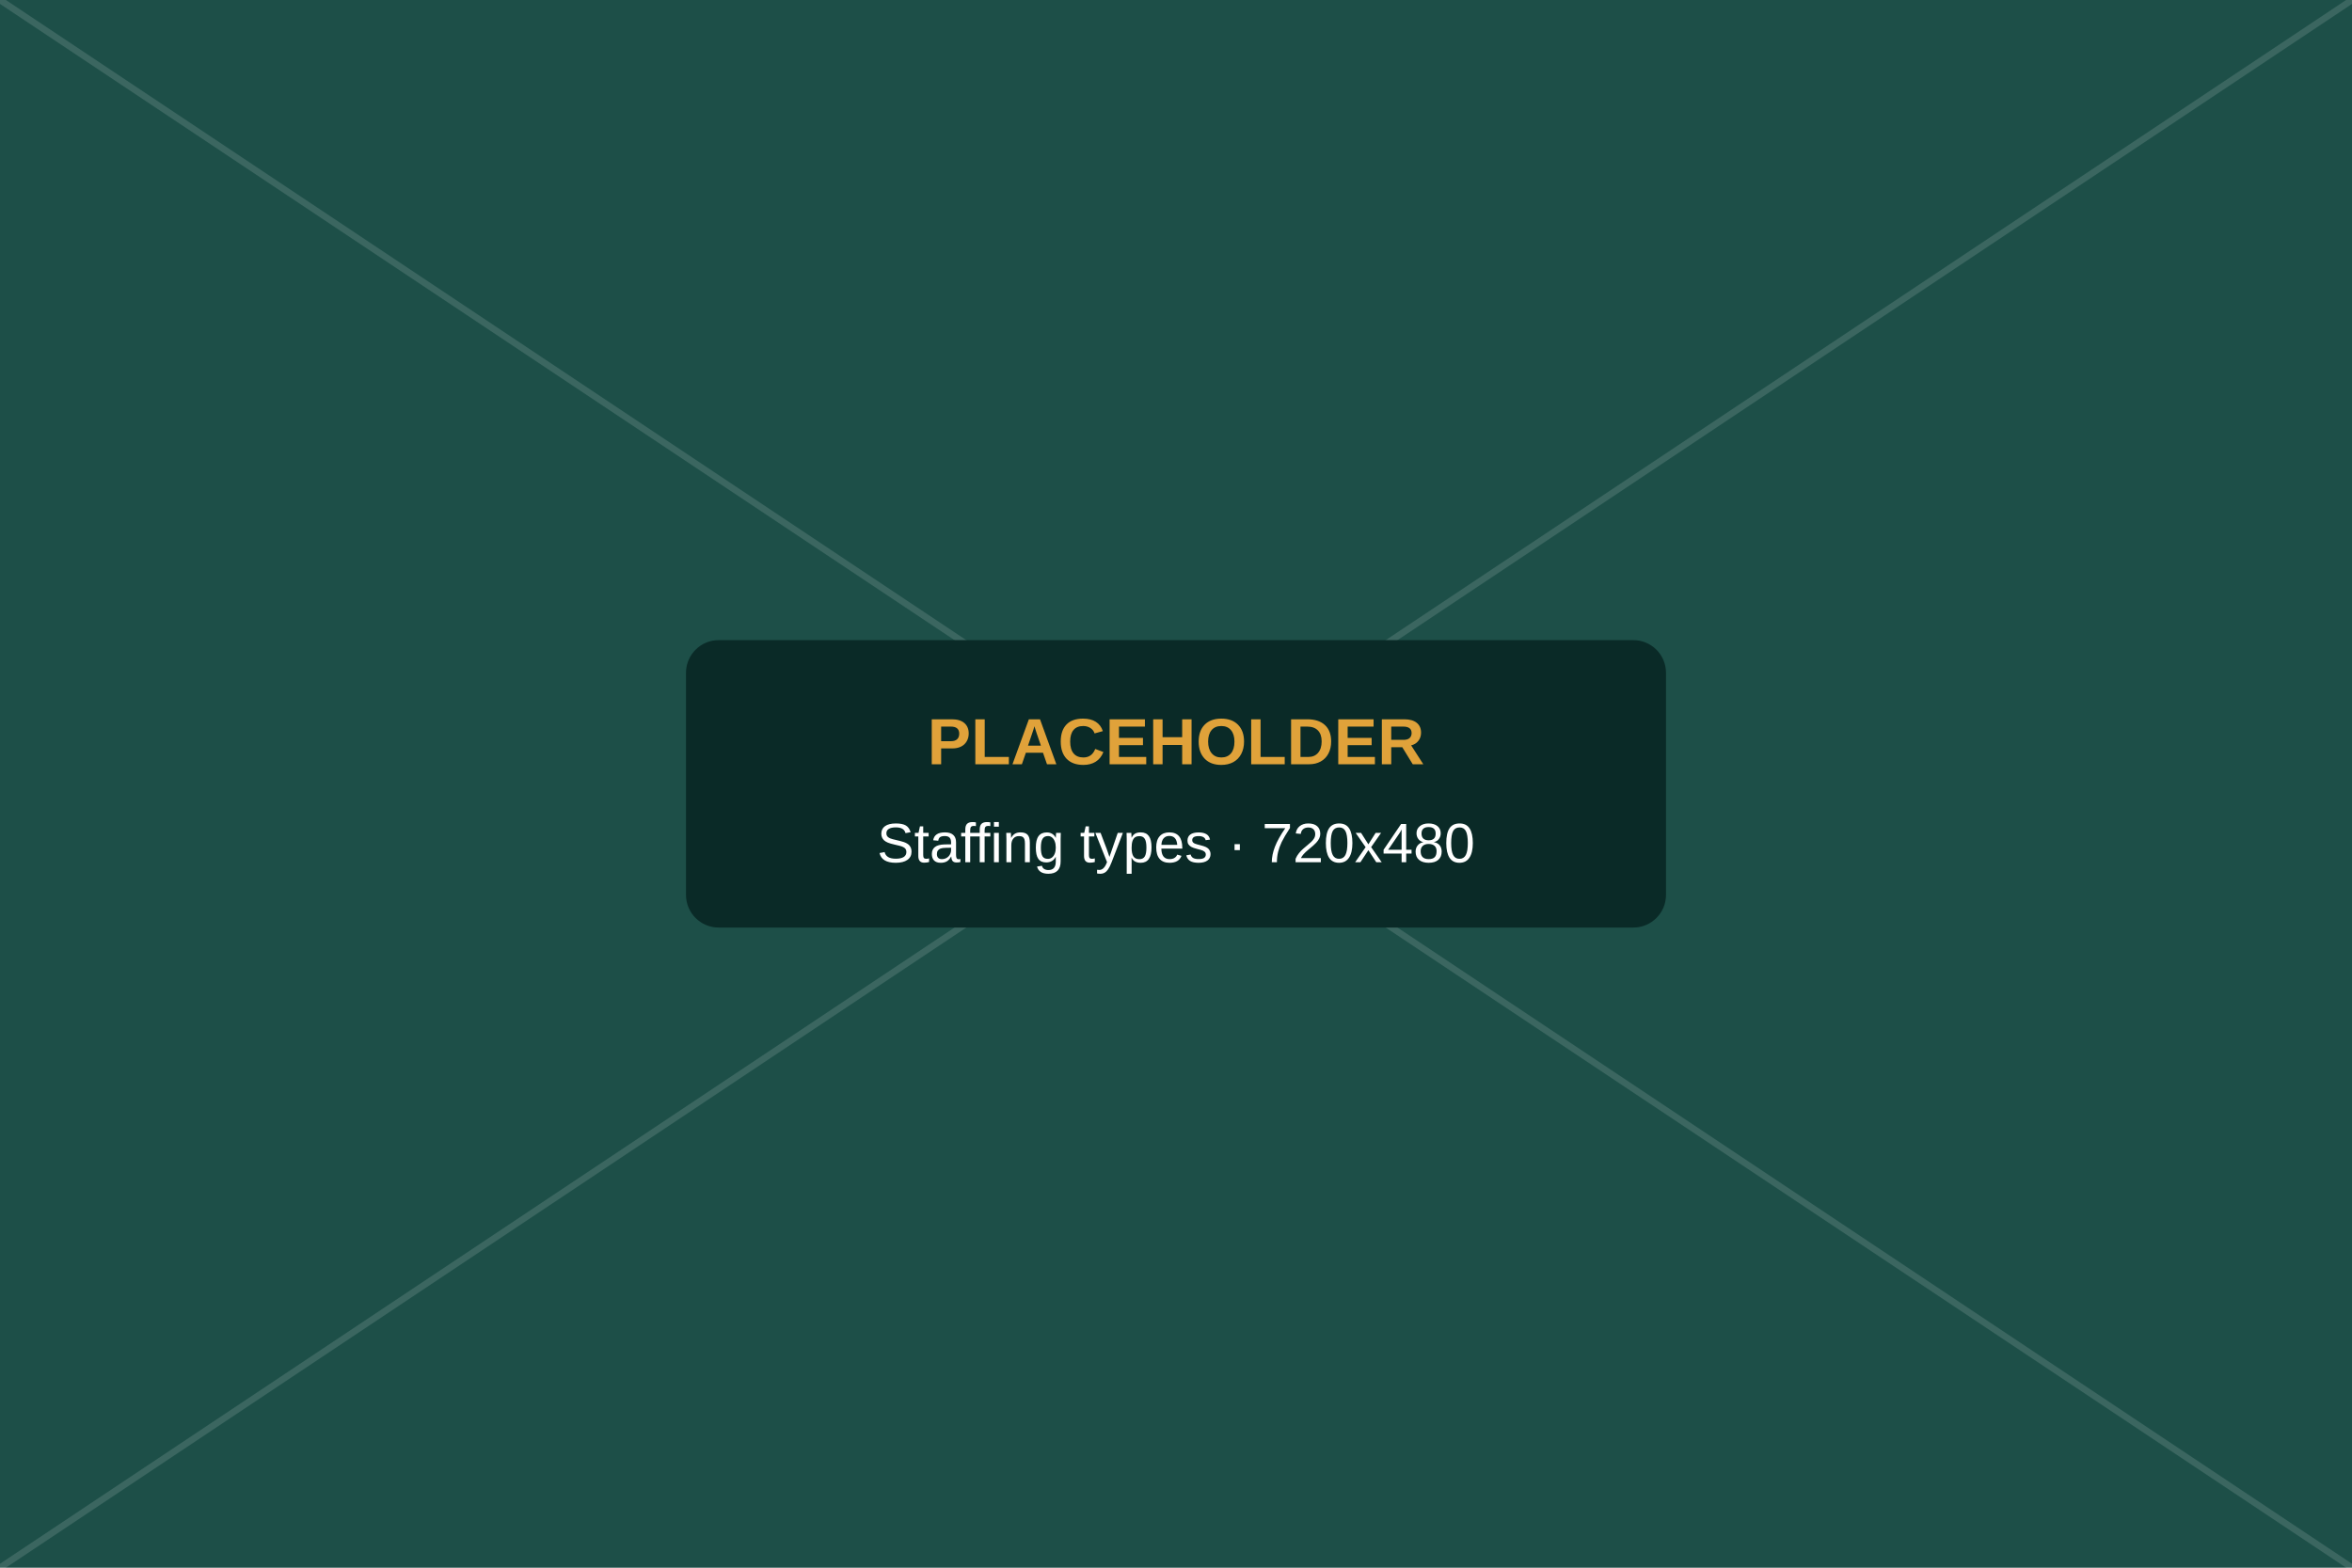
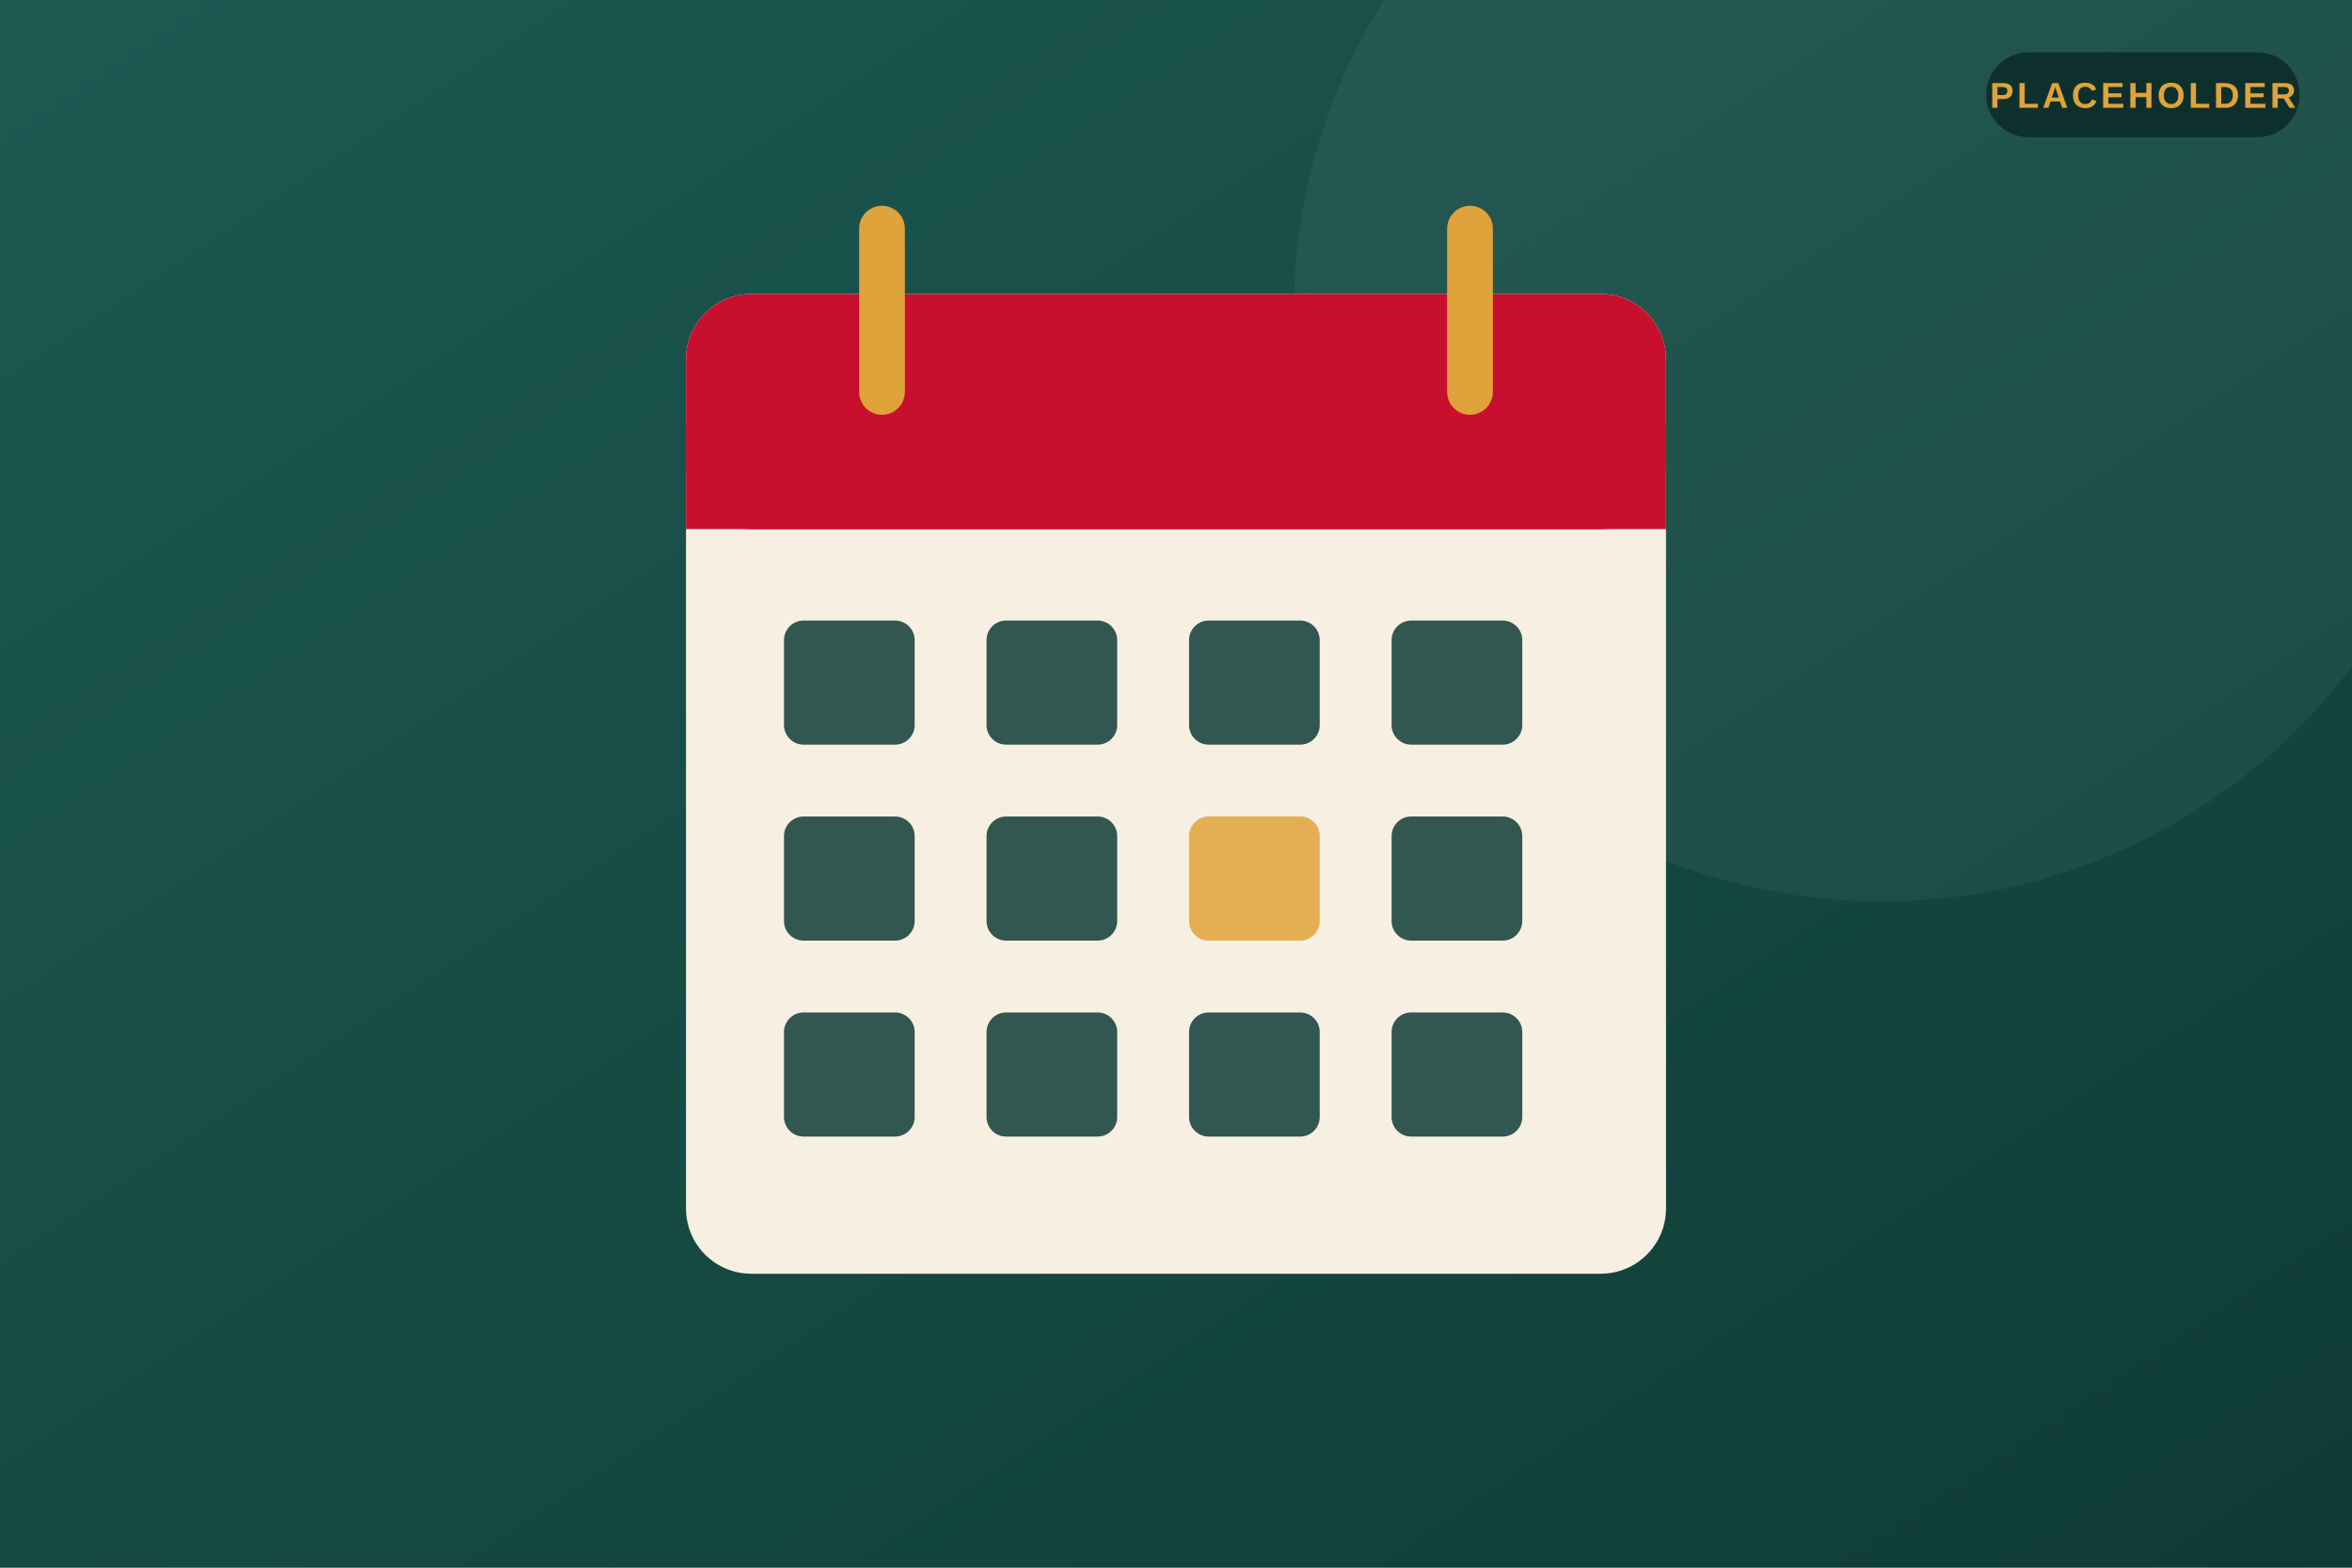
<svg xmlns="http://www.w3.org/2000/svg" width="720" height="480" viewBox="0 0 720 480">
-   <rect width="100%" height="100%" fill="#1d4f48" />
-   <path d="M0 0L720 480M720 0L0 480" stroke="#ffffff22" stroke-width="2" />
-   <rect x="210" y="196" width="300" height="88" rx="10" fill="#0a2a27" />
-   <text x="50%" y="234" fill="#e0a23a" font-family="Arial,sans-serif" font-size="20" font-weight="700" text-anchor="middle">PLACEHOLDER</text>
-   <text x="50%" y="264" fill="#fff" font-family="Arial,sans-serif" font-size="17" text-anchor="middle">Staffing types · 720x480</text>
+   <defs>
+     <linearGradient id="g" x1="0" y1="0" x2="1" y2="1">
+       <stop offset="0" stop-color="#1d5a52" />
+       <stop offset="1" stop-color="#0f3b36" />
+     </linearGradient>
+   </defs>
+   <rect width="100%" height="100%" fill="url(#g)" />
+   <circle cx="576" cy="96" r="180" fill="#ffffff" opacity=".05" />
+   <rect x="210" y="90" width="300" height="300" rx="20" fill="#f6efe2" />
+   <rect x="210" y="90" width="300" height="72" rx="20" fill="#c8102e" />
+   <rect x="210" y="130" width="300" height="32" fill="#c8102e" />
+   <path d="M270 70v50M450 70v50" stroke="#e0a23a" stroke-width="14" stroke-linecap="round" />
+   <rect x="240" y="190" width="40" height="38" rx="6" fill="#0f3b36" opacity=".85" />
+   <rect x="302" y="190" width="40" height="38" rx="6" fill="#0f3b36" opacity=".85" />
+   <rect x="364" y="190" width="40" height="38" rx="6" fill="#0f3b36" opacity=".85" />
+   <rect x="426" y="190" width="40" height="38" rx="6" fill="#0f3b36" opacity=".85" />
+   <rect x="240" y="250" width="40" height="38" rx="6" fill="#0f3b36" opacity=".85" />
+   <rect x="302" y="250" width="40" height="38" rx="6" fill="#0f3b36" opacity=".85" />
+   <rect x="364" y="250" width="40" height="38" rx="6" fill="#e0a23a" opacity=".85" />
+   <rect x="426" y="250" width="40" height="38" rx="6" fill="#0f3b36" opacity=".85" />
+   <rect x="240" y="310" width="40" height="38" rx="6" fill="#0f3b36" opacity=".85" />
+   <rect x="302" y="310" width="40" height="38" rx="6" fill="#0f3b36" opacity=".85" />
+   <rect x="364" y="310" width="40" height="38" rx="6" fill="#0f3b36" opacity=".85" />
+   <rect x="426" y="310" width="40" height="38" rx="6" fill="#0f3b36" opacity=".85" />
+   <g transform="translate(704 16)">
+     <rect x="-96" y="0" width="96" height="26" rx="13" fill="#0a2a27" opacity=".85" />
+     <text x="-48" y="17" fill="#e0a23a" font-family="Arial,sans-serif" font-size="11" font-weight="700" text-anchor="middle" letter-spacing="1">PLACEHOLDER</text>
+   </g>
</svg>
